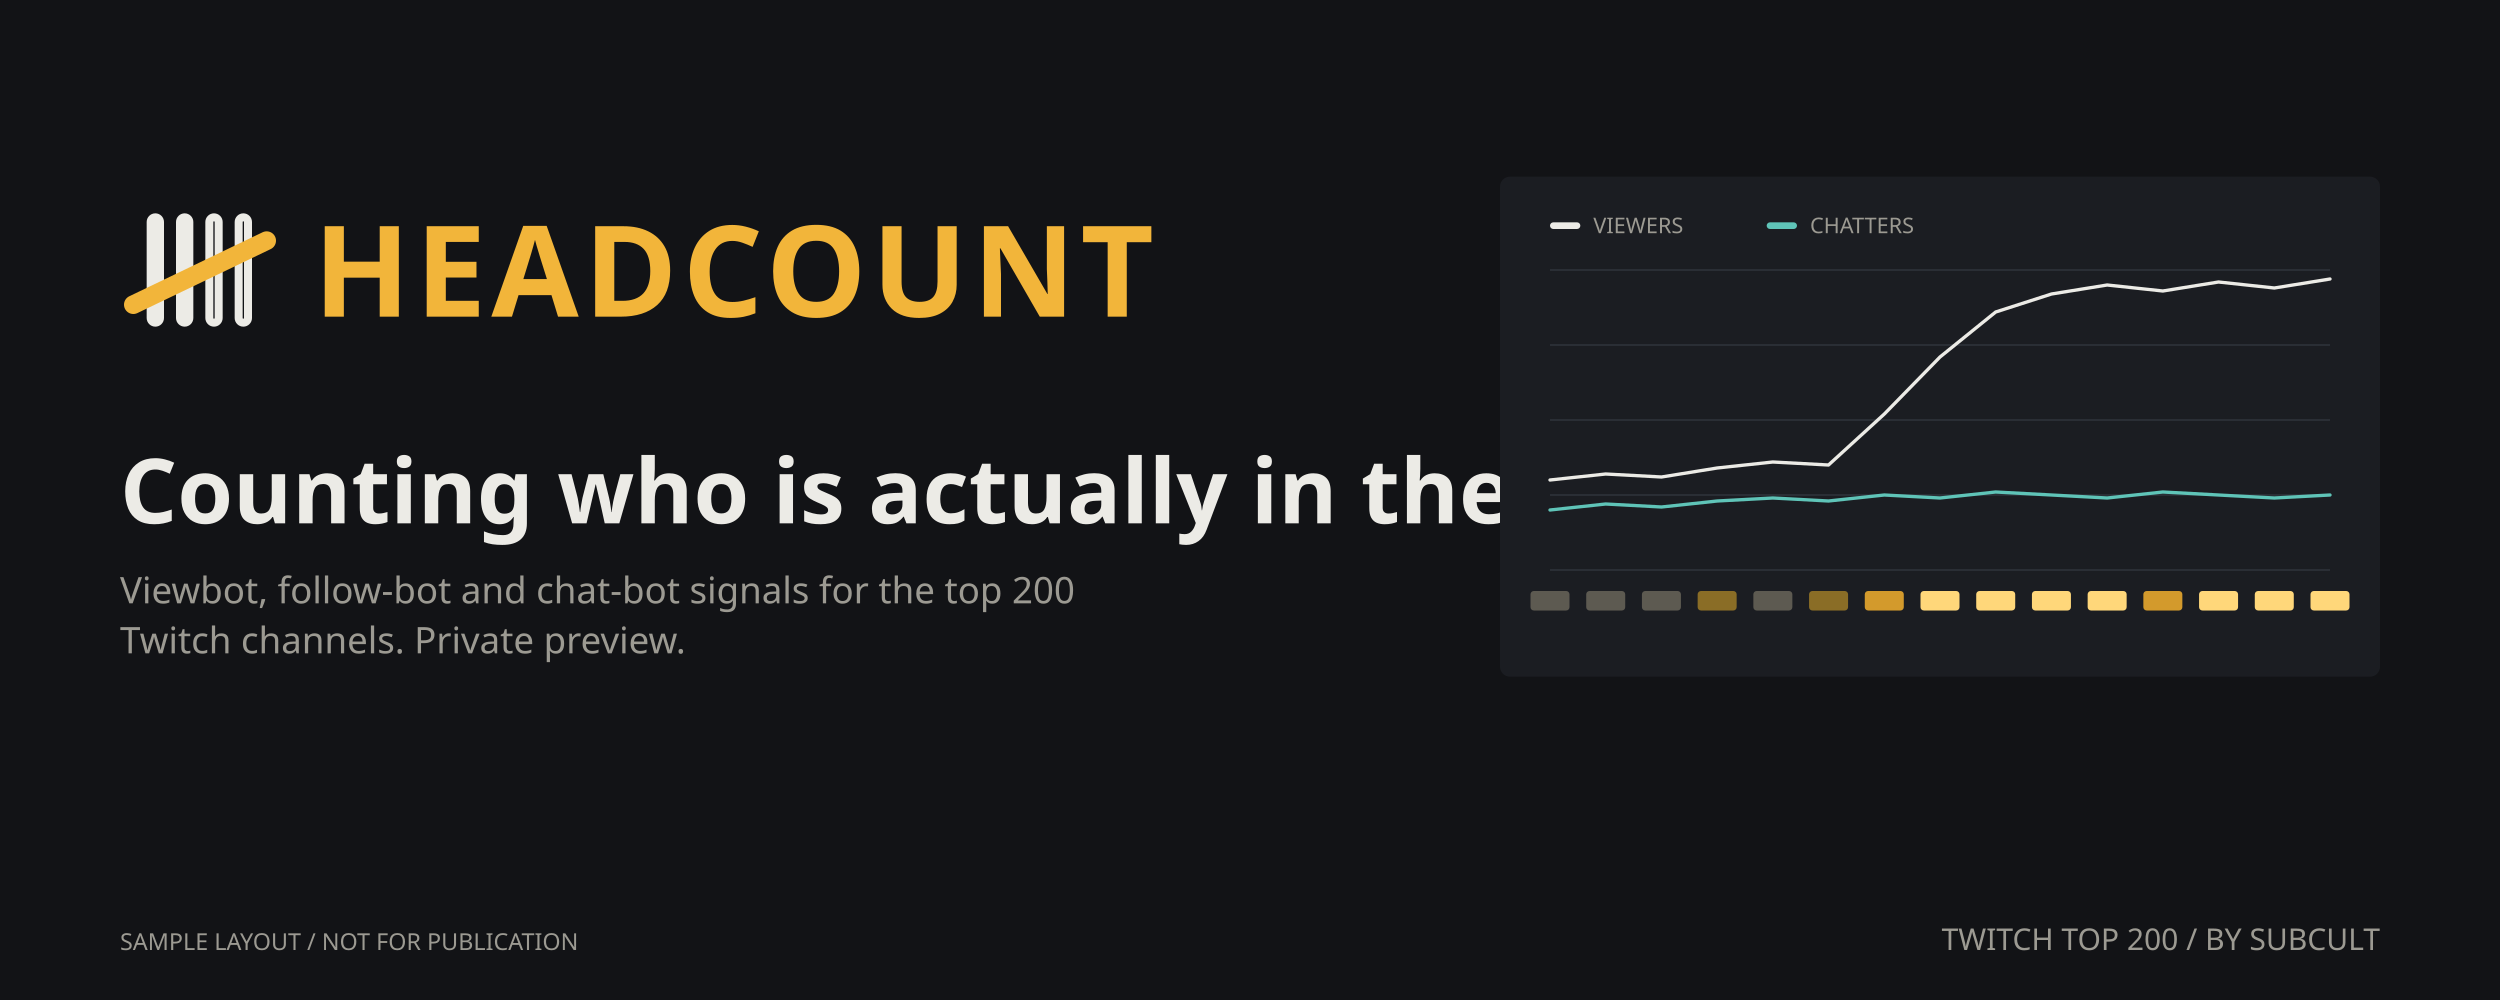
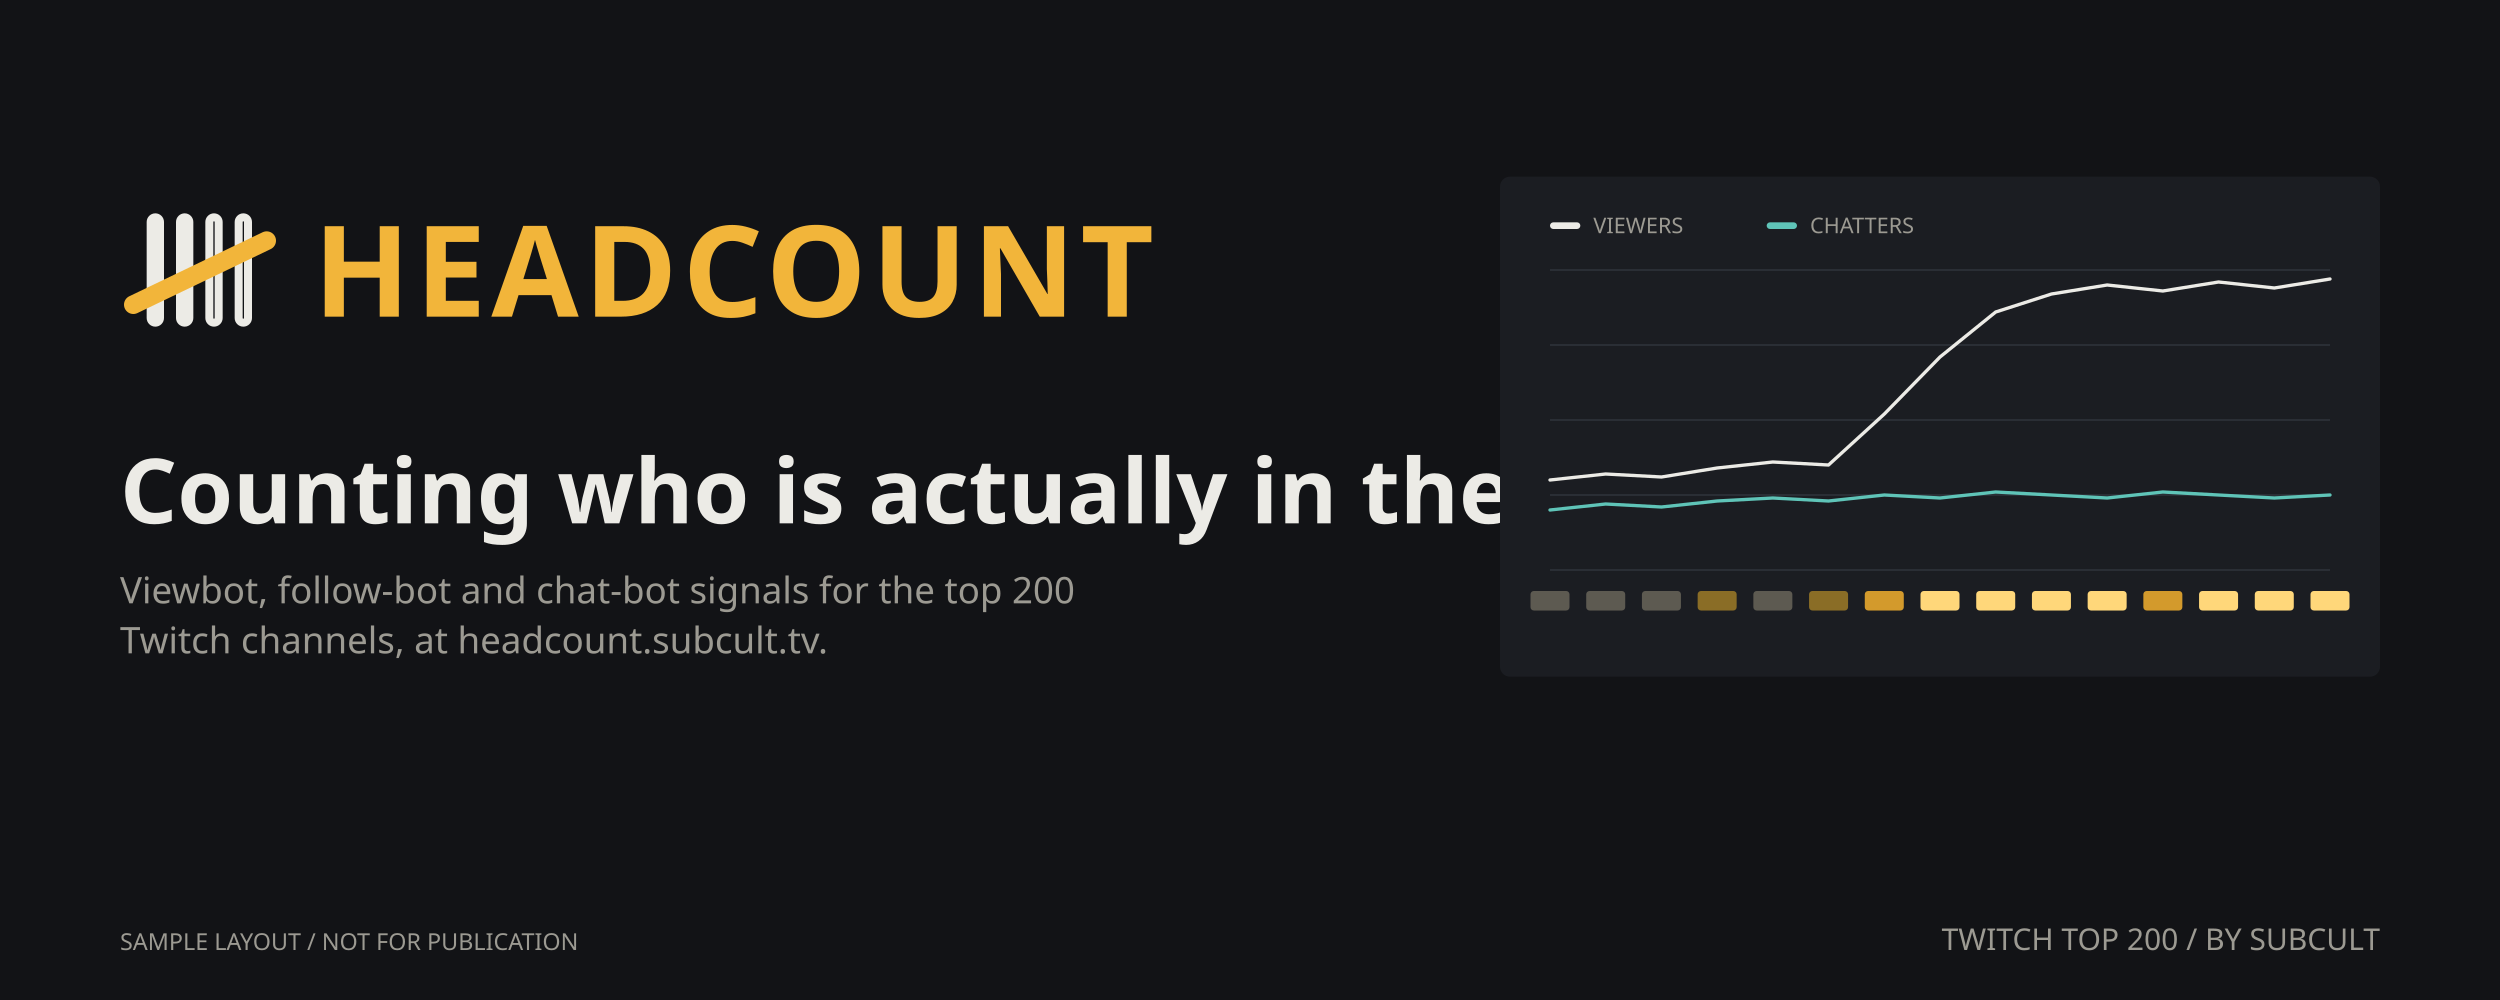
<svg xmlns="http://www.w3.org/2000/svg" width="1500" height="600" viewBox="0 0 1500 600" role="img" aria-label="Headcount banner, taller master">
  <rect x="0" y="0" width="1500" height="600" rx="0" fill="#121316" />
  <g transform="translate(72 114) scale(4)">
    <rect x="4" y="3.5" width="2.6" height="17" rx="1.3" fill="#ecebe6" />
    <rect x="8.4" y="3.5" width="2.6" height="17" rx="1.3" fill="#ecebe6" />
    <rect x="13.4" y="4.1" width="1.4" height="15.8" rx="0.7" fill="none" stroke="#ecebe6" stroke-width="1.2" />
    <rect x="17.8" y="4.1" width="1.4" height="15.8" rx="0.7" fill="none" stroke="#ecebe6" stroke-width="1.2" />
    <path d="M2 17.2 L22 7.6" stroke="#f2b53a" stroke-width="2.8" stroke-linecap="round" />
  </g>
  <text x="188" y="190" font-family="Barlow Condensed" font-weight="700" font-size="76" fill="#f2b53a" text-anchor="start" letter-spacing="3.04">HEADCOUNT</text>
  <text x="72" y="314" font-family="Barlow Condensed" font-weight="700" font-size="54" fill="#ecebe6" text-anchor="start">Counting who is actually in the room.</text>
  <text x="72" y="362" font-family="Public Sans" font-weight="400" font-size="22" fill="#9c9a92" text-anchor="start">Viewbot, follow-bot and chat-bot signals for the top 200</text>
-   <text x="72" y="392" font-family="Public Sans" font-weight="400" font-size="22" fill="#9c9a92" text-anchor="start">Twitch channels. Private preview.</text>
+   <text x="72" y="392" font-family="Public Sans" font-weight="400" font-size="22" fill="#9c9a92" text-anchor="start">Twitch channels, at headcount.subcult.tv.</text>
  <rect x="900" y="106" width="528" height="300" rx="6" fill="#1b1d22" />
  <path d="M930 162.0H1398" stroke="#2e3138" stroke-width="1" />
  <path d="M930 207.0H1398" stroke="#2e3138" stroke-width="1" />
  <path d="M930 252.0H1398" stroke="#2e3138" stroke-width="1" />
  <path d="M930 297.0H1398" stroke="#2e3138" stroke-width="1" />
  <path d="M930 342.0H1398" stroke="#2e3138" stroke-width="1" />
  <polyline points="930.0,288.0 963.4,284.4 996.9,286.2 1030.3,280.8 1063.7,277.2 1097.1,279.0 1130.6,248.4 1164.0,214.2 1197.4,187.2 1230.9,176.4 1264.3,171.0 1297.7,174.6 1331.1,169.2 1364.6,172.8 1398.0,167.4" fill="none" stroke="#ecebe6" stroke-width="2.0" stroke-linejoin="round" stroke-linecap="round" />
  <polyline points="930.0,306.0 963.4,302.4 996.9,304.2 1030.3,300.6 1063.7,298.8 1097.1,300.6 1130.6,297.0 1164.0,298.8 1197.4,295.2 1230.9,297.0 1264.3,298.8 1297.7,295.2 1331.1,297.0 1364.6,298.8 1398.0,297.0" fill="none" stroke="#5fc4b8" stroke-width="2.0" stroke-linejoin="round" stroke-linecap="round" />
  <rect x="918.3" y="354.6" width="23.4" height="11.7" rx="2" fill="#5d5a51" />
  <rect x="951.729" y="354.6" width="23.4" height="11.7" rx="2" fill="#5d5a51" />
  <rect x="985.157" y="354.6" width="23.4" height="11.7" rx="2" fill="#5d5a51" />
  <rect x="1018.59" y="354.6" width="23.4" height="11.7" rx="2" fill="#8a6d26" />
  <rect x="1052.01" y="354.6" width="23.4" height="11.7" rx="2" fill="#5d5a51" />
  <rect x="1085.44" y="354.6" width="23.4" height="11.7" rx="2" fill="#8a6d26" />
  <rect x="1118.87" y="354.6" width="23.4" height="11.7" rx="2" fill="#d39a2c" />
  <rect x="1152.3" y="354.6" width="23.4" height="11.7" rx="2" fill="#ffd77a" />
  <rect x="1185.73" y="354.6" width="23.4" height="11.7" rx="2" fill="#ffd77a" />
  <rect x="1219.16" y="354.6" width="23.4" height="11.7" rx="2" fill="#ffd77a" />
  <rect x="1252.59" y="354.6" width="23.4" height="11.7" rx="2" fill="#ffd77a" />
  <rect x="1286.01" y="354.6" width="23.4" height="11.7" rx="2" fill="#d39a2c" />
  <rect x="1319.44" y="354.6" width="23.4" height="11.7" rx="2" fill="#ffd77a" />
  <rect x="1352.87" y="354.6" width="23.4" height="11.7" rx="2" fill="#ffd77a" />
  <rect x="1386.3" y="354.6" width="23.4" height="11.7" rx="2" fill="#ffd77a" />
  <rect x="930" y="133.4" width="18.2" height="4" rx="2" fill="#ecebe6" />
  <text x="956" y="139.9" font-family="JetBrains Mono" font-weight="400" font-size="13" fill="#9c9a92" text-anchor="start">VIEWERS</text>
  <rect x="1060" y="133.4" width="18.2" height="4" rx="2" fill="#5fc4b8" />
  <text x="1086" y="139.9" font-family="JetBrains Mono" font-weight="400" font-size="13" fill="#9c9a92" text-anchor="start">CHATTERS</text>
  <text x="1428" y="570" font-family="JetBrains Mono" font-weight="400" font-size="18" fill="#9c9a92" text-anchor="end">TWITCH TOP 200 / BY SUBCULT</text>
  <text x="72" y="570" font-family="JetBrains Mono" font-weight="400" font-size="14" fill="#9c9a92" text-anchor="start">SAMPLE LAYOUT / NOT FOR PUBLICATION</text>
</svg>
